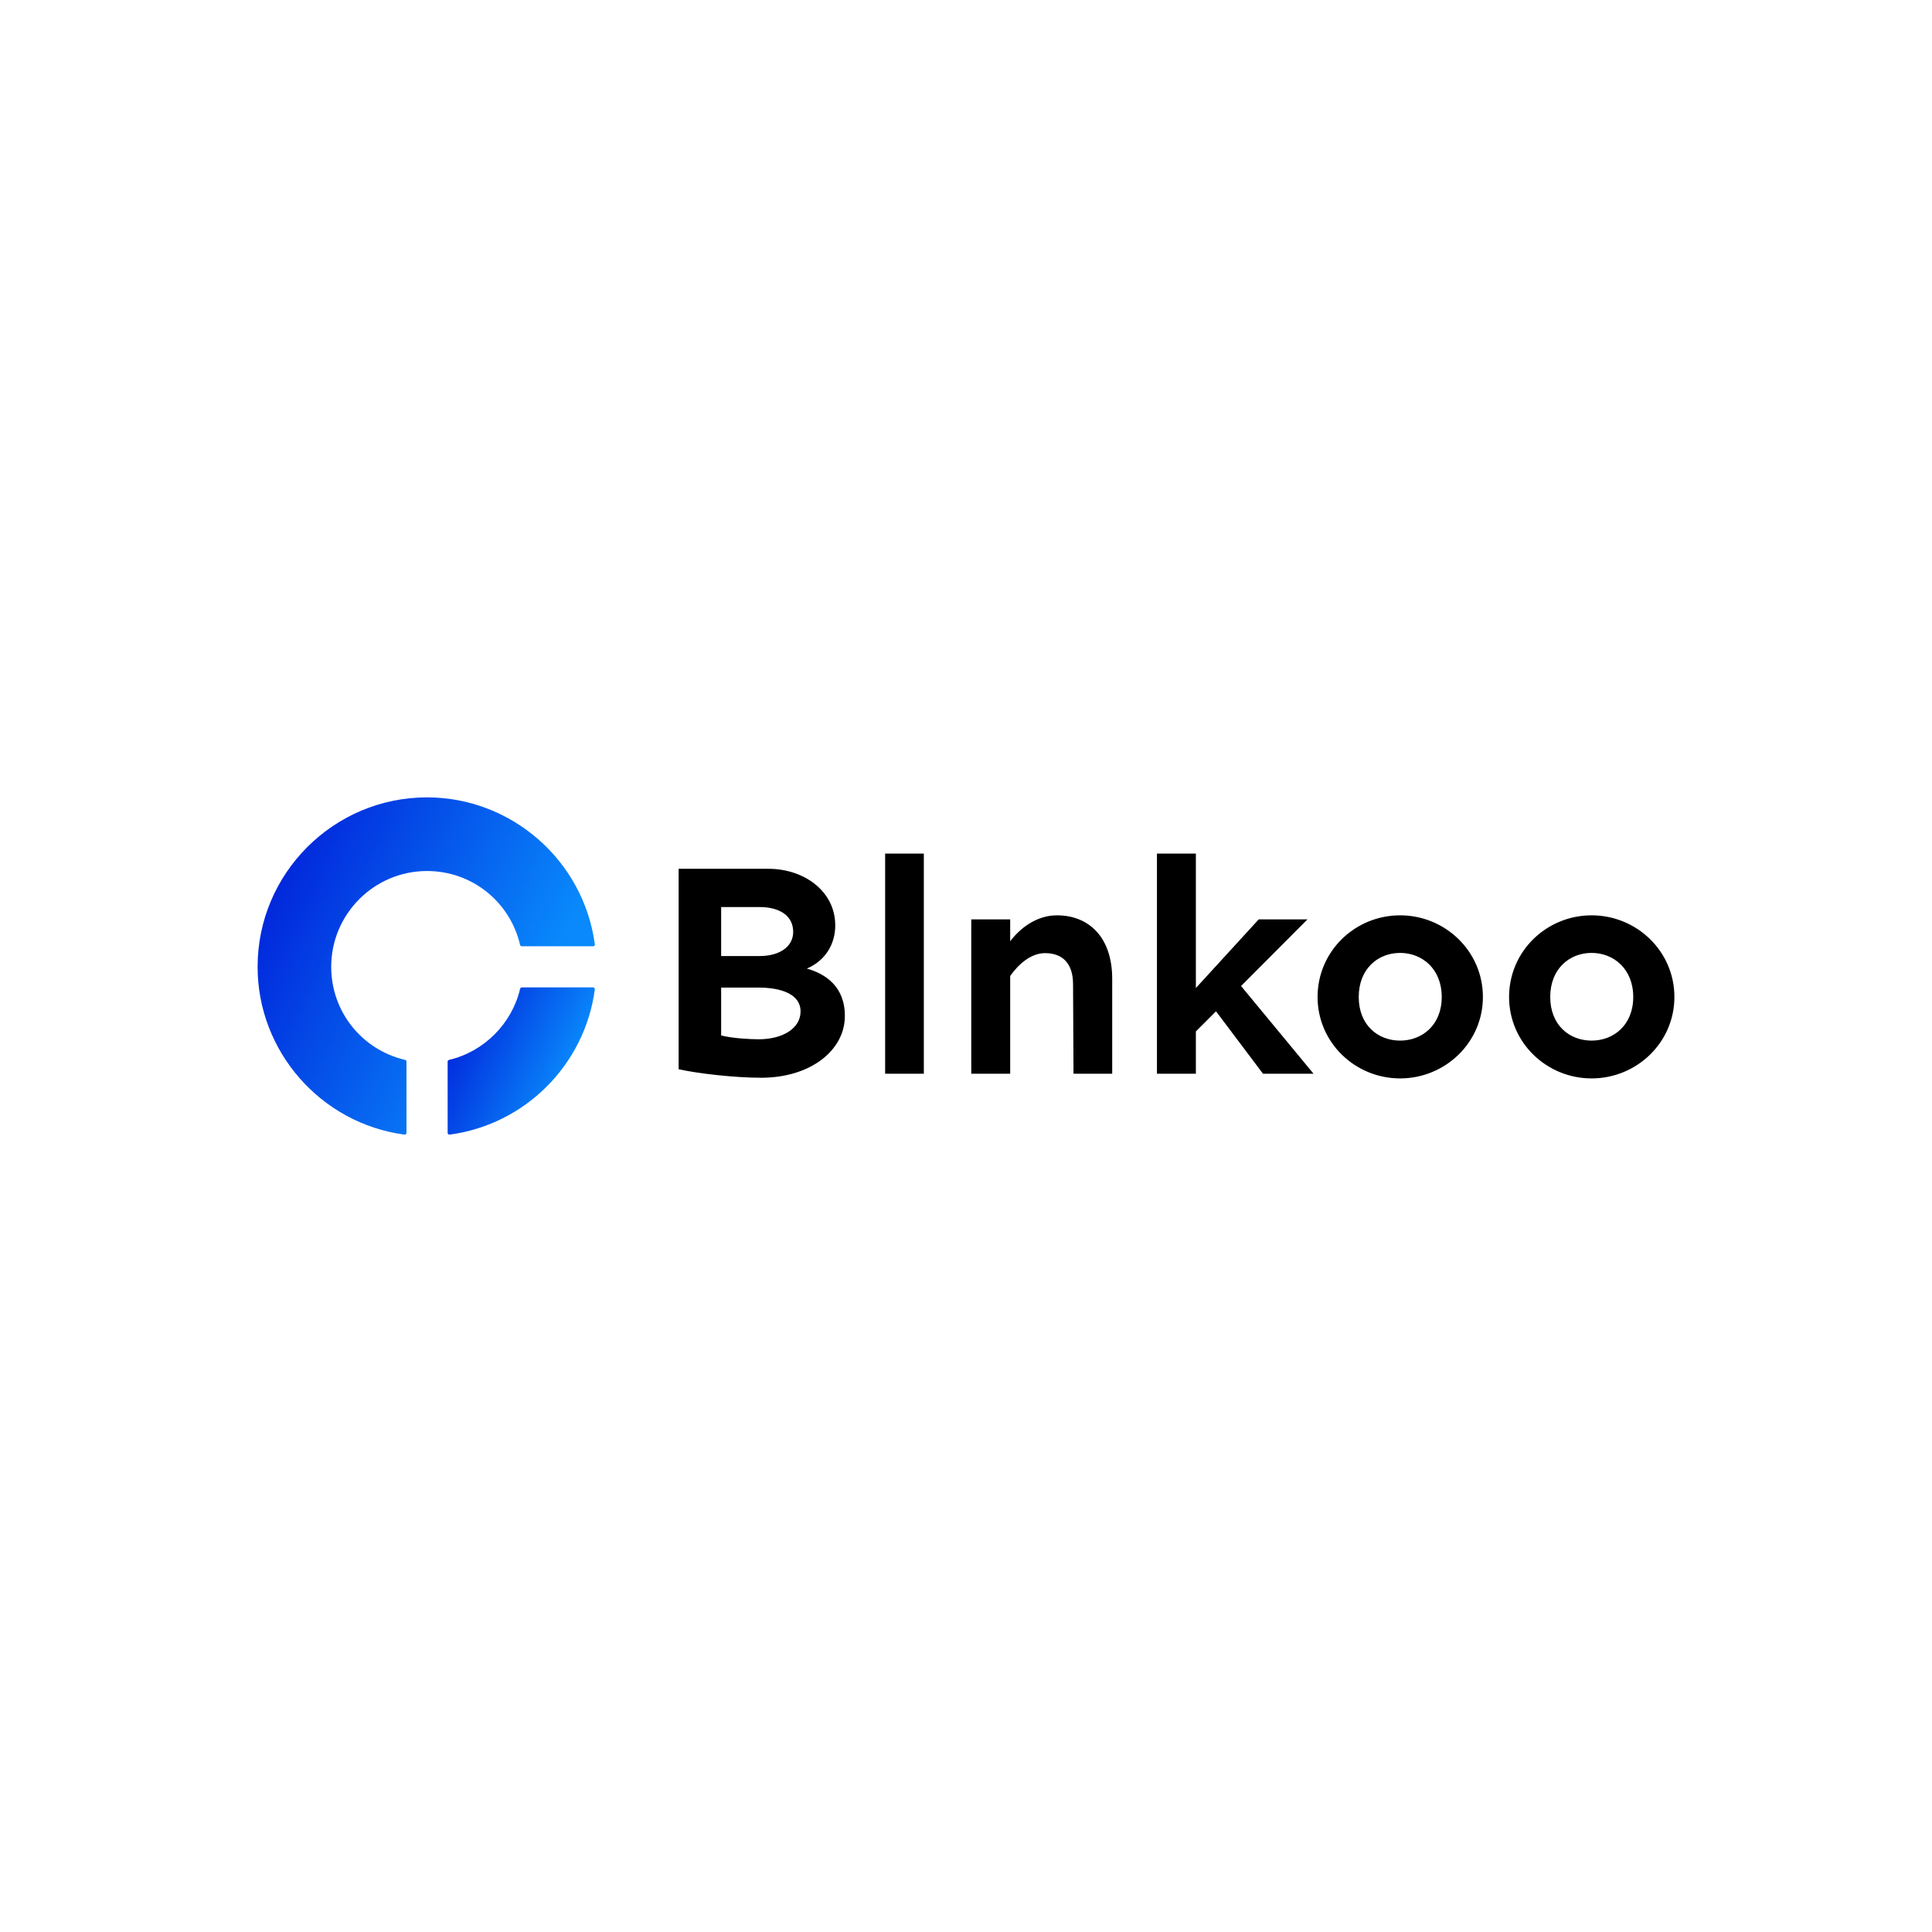
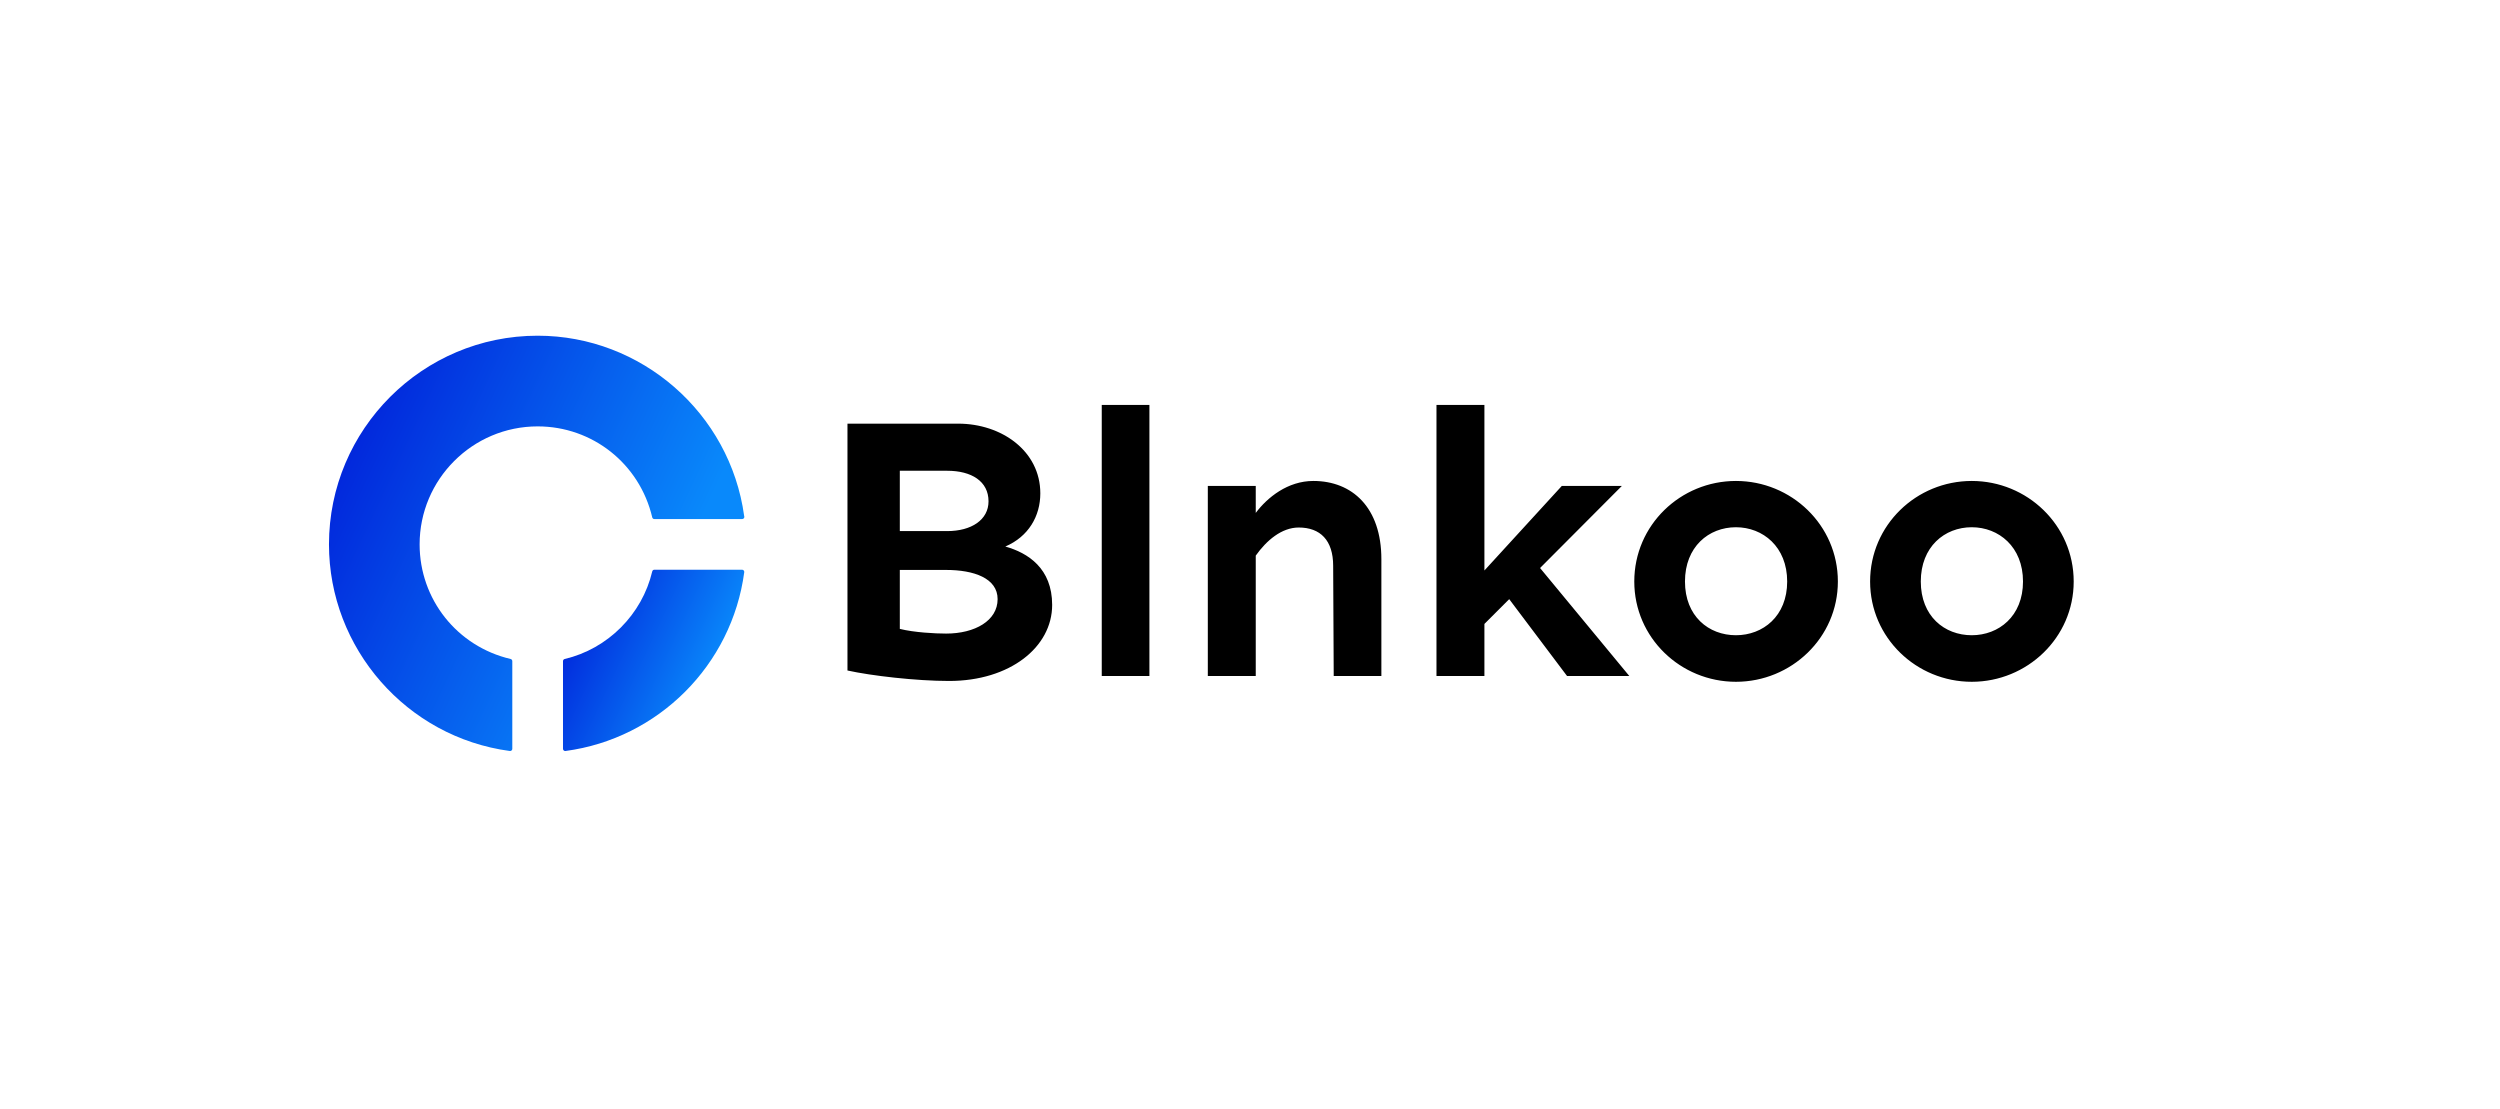
- <svg xmlns="http://www.w3.org/2000/svg" data-v-fde0c5aa="" viewBox="0 0 300 300" class="iconLeft">
-   <defs data-v-fde0c5aa="" />
-   <rect data-v-fde0c5aa="" fill="transparent" x="0" y="0" width="300px" height="300px" class="logo-background-square" />
-   <defs data-v-fde0c5aa="" />
-   <g data-v-fde0c5aa="" id="a4c80bb4-bb4c-4456-8e77-b53aaf660e2a" fill="#000000" transform="matrix(3.473838,0,0,3.473838,100.6203,119.7602)">
+ <svg xmlns="http://www.w3.org/2000/svg" xmlns:ns1="https://boxy-svg.com" viewBox="98.518 221.316 315.237 139.752">
+   <defs>
+     <linearGradient data-v-fde0c5aa="" gradientTransform="rotate(25)" id="62ef73ef-c701-4097-82da-7765bca3409f" x1="0%" y1="0%" x2="100%" y2="0%">
+       <stop data-v-fde0c5aa="" offset="0" stop-color="#0015D6" stop-opacity="1" />
+       <stop data-v-fde0c5aa="" offset="1" stop-color="#0989FB" stop-opacity="1" />
+     </linearGradient>
+     <ns1:guide x="315.744" y="299.745" angle="0" />
+     <ns1:guide x="358.953" y="291.132" angle="0" />
+   </defs>
+   <rect data-v-fde0c5aa="" fill="transparent" x="100" y="139.83" width="300" height="300" class="logo-background-square" />
+   <g data-v-fde0c5aa="" id="a4c80bb4-bb4c-4456-8e77-b53aaf660e2a" fill="#000000" transform="matrix(3.473838, 0, 0, 3.473838, 200.6203, 259.5906)">
    <path d="M7.10 8.82C7.94 8.46 8.37 7.72 8.37 6.89C8.37 5.35 6.96 4.36 5.39 4.36L1.37 4.36L1.37 13.32C2.23 13.51 3.86 13.70 5.06 13.70C7.27 13.70 8.80 12.47 8.80 10.94C8.80 9.61 7.92 9.05 7.10 8.82ZM3.27 6.07L4.99 6.07C5.87 6.07 6.49 6.45 6.49 7.18C6.49 7.85 5.87 8.26 4.99 8.26L3.27 8.26ZM4.95 11.98C4.55 11.98 3.79 11.94 3.27 11.81L3.27 9.67L4.95 9.67C5.96 9.67 6.82 9.97 6.82 10.73C6.82 11.51 6.00 11.98 4.95 11.98ZM12.33 13.52L12.33 3.68L10.60 3.68L10.60 13.52ZM18.28 6.44C17.35 6.44 16.61 7.04 16.19 7.60L16.19 6.62L14.45 6.62L14.45 13.52L16.19 13.52L16.19 9.15C16.58 8.60 17.13 8.13 17.75 8.13C18.53 8.13 19.00 8.59 19.00 9.52L19.02 13.52L20.75 13.52L20.75 9.28C20.75 7.40 19.69 6.44 18.28 6.44ZM25.39 10.73L27.49 13.52L29.75 13.52L26.51 9.60L29.48 6.62L27.30 6.62L24.49 9.69L24.49 3.68L22.75 3.68L22.75 13.52L24.49 13.52L24.49 11.63ZM33.62 6.44C31.61 6.44 29.93 8.04 29.93 10.09C29.93 12.13 31.61 13.73 33.62 13.73C35.63 13.73 37.32 12.13 37.32 10.09C37.32 8.04 35.63 6.44 33.62 6.44ZM33.62 8.12C34.60 8.12 35.48 8.83 35.48 10.09C35.48 11.35 34.60 12.04 33.62 12.04C32.63 12.04 31.77 11.35 31.77 10.09C31.77 8.83 32.63 8.12 33.62 8.12ZM42.18 6.44C40.17 6.44 38.49 8.04 38.49 10.09C38.49 12.13 40.17 13.73 42.18 13.73C44.19 13.73 45.88 12.13 45.88 10.09C45.88 8.04 44.19 6.44 42.18 6.44ZM42.18 8.12C43.16 8.12 44.04 8.83 44.04 10.09C44.04 11.35 43.16 12.04 42.18 12.04C41.19 12.04 40.33 11.35 40.33 10.09C40.33 8.83 41.19 8.12 42.18 8.12Z" />
  </g>
-   <defs data-v-fde0c5aa="">
-     <linearGradient data-v-fde0c5aa="" gradientTransform="rotate(25)" id="62ef73ef-c701-4097-82da-7765bca3409f" x1="0%" y1="0%" x2="100%" y2="0%">
-       <stop data-v-fde0c5aa="" offset="0%" stop-color="#0015D6" stop-opacity="1" />
-       <stop data-v-fde0c5aa="" offset="100%" stop-color="#0989FB" stop-opacity="1" />
-     </linearGradient>
-   </defs>
-   <g data-v-fde0c5aa="" id="6b484d92-be56-4ec3-9277-ec6cc8c6ed19" stroke="none" fill="url(#62ef73ef-c701-4097-82da-7765bca3409f)" transform="matrix(1.091229,0,0,1.091229,40,123.8105)">
+   <g data-v-fde0c5aa="" id="6b484d92-be56-4ec3-9277-ec6cc8c6ed19" stroke="none" fill="url(#62ef73ef-c701-4097-82da-7765bca3409f)" transform="matrix(1.091229, 0, 0, 1.091229, 140, 263.6409)">
    <path d="M47.732 27.045H37.604a.256.256 0 00-.249.196c-1.172 4.978-5.143 8.95-10.117 10.121a.256.256 0 00-.196.249V47.74a.256.256 0 00.256.255l.033-.002c10.729-1.432 19.223-9.927 20.655-20.658a.26.26 0 00-.061-.203.259.259 0 00-.193-.087z" />
    <path d="M24.112 10.484c6.342 0 11.787 4.323 13.242 10.515.027.114.13.195.249.195h10.129c.005.002.009 0 .013 0a.255.255 0 00.23-.366C46.348 8.952 36.104.005 24.112.005 10.817.005 0 10.822 0 24.12c0 12.018 8.982 22.279 20.895 23.873l.034.002a.252.252 0 00.255-.255V37.611a.255.255 0 00-.196-.249c-6.19-1.456-10.514-6.902-10.514-13.242 0-7.519 6.118-13.636 13.638-13.636z" />
  </g>
</svg>
